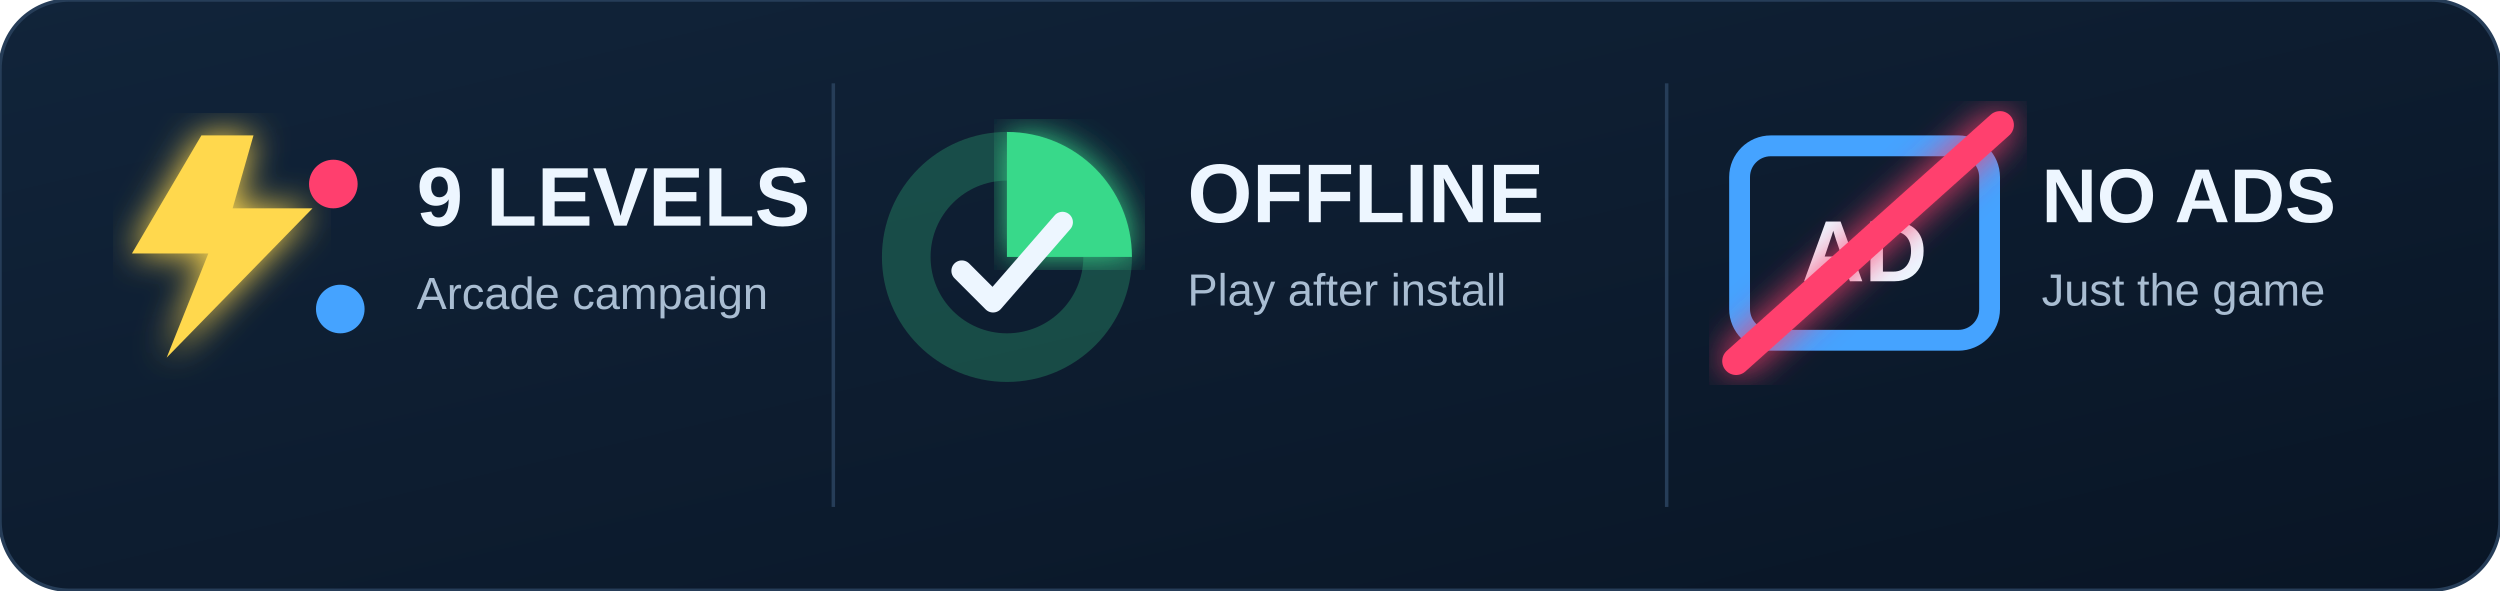
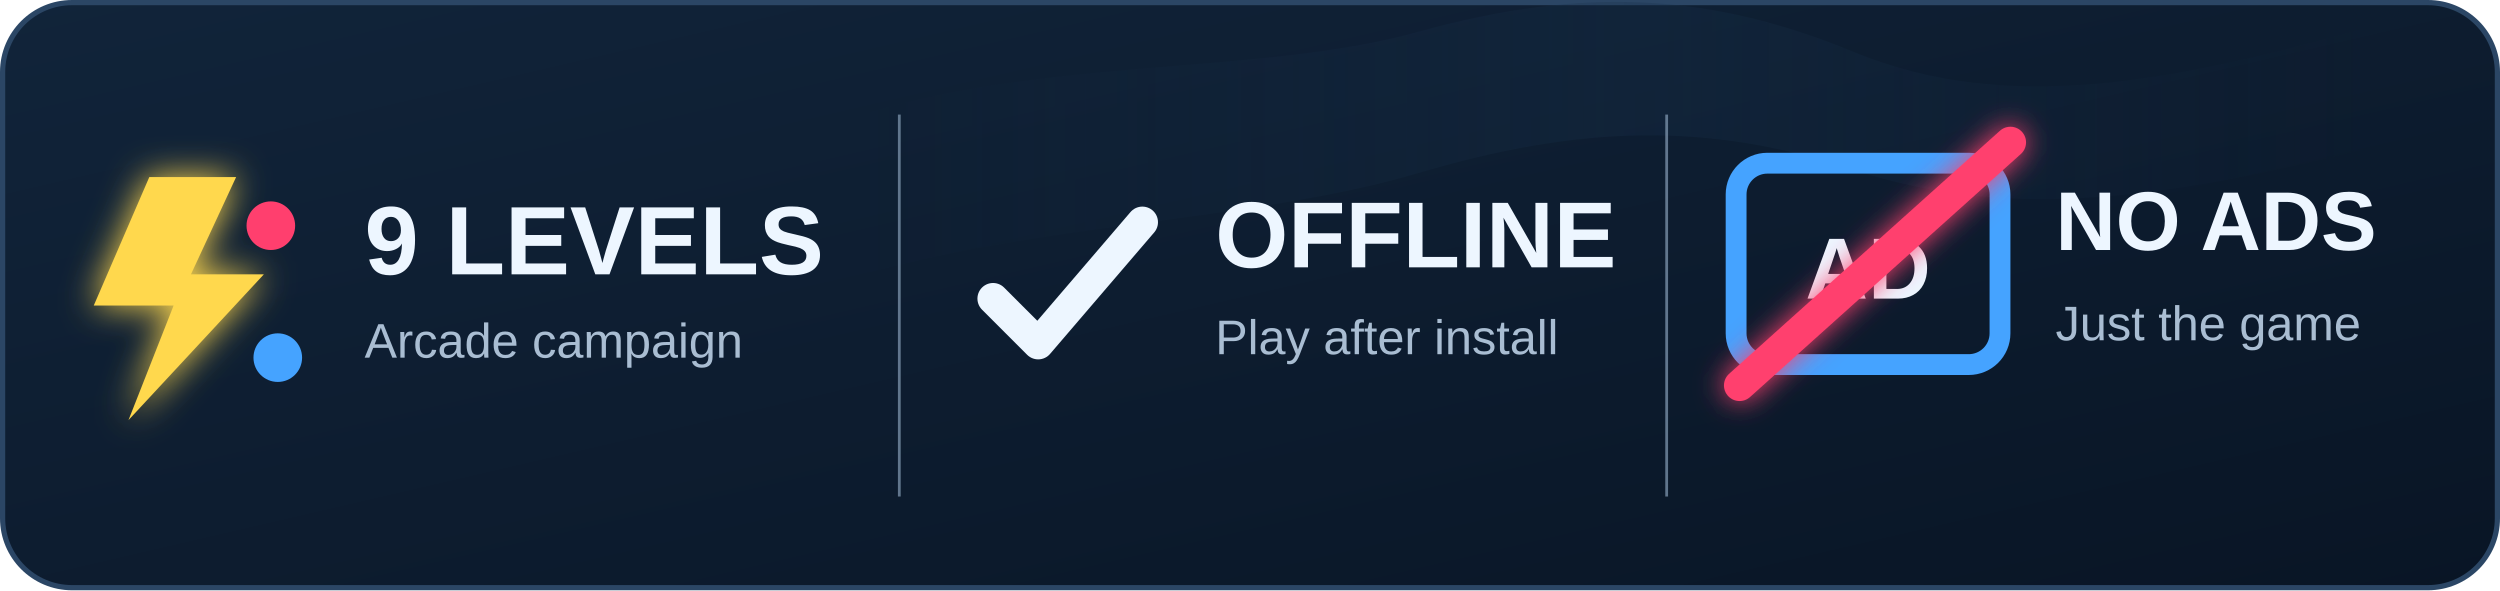
<svg xmlns="http://www.w3.org/2000/svg" viewBox="0 0 720 170" role="img" aria-labelledby="title desc">
  <defs>
    <linearGradient id="panel" x1="0" y1="0" x2="1" y2="1">
      <stop offset="0" stop-color="#11243a" />
      <stop offset="1" stop-color="#091525" />
    </linearGradient>
-     <filter id="glow">
-       <feGaussianBlur stdDeviation="5" result="b" />
+     <linearGradient id="wave" x1="0" y1="0" x2="1" y2="0">
+       <stop offset="0" stop-color="#18304a" stop-opacity="0" />
+       <stop offset=".52" stop-color="#18304a" stop-opacity=".3" />
+       <stop offset="1" stop-color="#18304a" stop-opacity="0" />
+     </linearGradient>
+     <filter id="yellowGlow" x="-60%" y="-60%" width="220%" height="220%">
+       <feGaussianBlur stdDeviation="5" result="blur" />
      <feMerge>
-         <feMergeNode in="b" />
+         <feMergeNode in="blur" />
+         <feMergeNode in="SourceGraphic" />
+       </feMerge>
+     </filter>
+     <filter id="pinkGlow" x="-60%" y="-60%" width="220%" height="220%">
+       <feGaussianBlur stdDeviation="4" result="blur" />
+       <feMerge>
+         <feMergeNode in="blur" />
        <feMergeNode in="SourceGraphic" />
      </feMerge>
    </filter>
  </defs>
-   <rect width="720" height="170" rx="20" fill="url(#panel)" stroke="#263d58" />
-   <path d="M240 24v122M480 24v122" stroke="#263d58" />
-   <g transform="translate(28 35)">
-     <path d="M30 4l-20 34h22L20 68l42-43H39L45 4z" fill="#ffd84d" filter="url(#glow)" />
-     <circle cx="68" cy="18" r="7" fill="#ff3f6e" />
-     <circle cx="70" cy="54" r="7" fill="#45a3ff" />
-     <text x="92" y="30" fill="#edf6ff" font-family="Arial,sans-serif" font-size="24" font-weight="800">9 LEVELS</text>
-     <text x="92" y="54" fill="#a9bdd2" font-family="Arial,sans-serif" font-size="13">Arcade campaign</text>
+   <rect x=".75" y=".75" width="718.5" height="168.5" rx="20" fill="url(#panel)" stroke="#2b4665" stroke-width="1.5" />
+   <path d="M245 34c55-18 118-12 164-25 47-13 84-11 125 6 44 18 91 9 151-8v35c-60 15-105 22-151 7-42-14-79-13-126 1-48 14-108 14-163 30z" fill="url(#wave)" />
+   <path d="M259 33v110M480 33v110" stroke="#7890a8" stroke-width=".8" opacity=".78" />
+   <g aria-label="Nine levels">
+     <path d="M43 51h25L55 79h21l-39 42 13-33H27z" fill="#ffd84d" filter="url(#yellowGlow)" />
+     <circle cx="78" cy="65" r="7" fill="#ff3f6e" />
+     <circle cx="80" cy="103" r="7" fill="#45a3ff" />
+     <text x="105" y="79" fill="#edf6ff" font-family="Arial,Helvetica,sans-serif" font-size="28" font-weight="800">9 LEVELS</text>
+     <text x="105" y="103" fill="#a9bdd2" font-family="Arial,Helvetica,sans-serif" font-size="14">Arcade campaign</text>
  </g>
-   <g transform="translate(248 34)">
-     <path d="M42 4a36 36 0 1036 36H64a22 22 0 11-22-22V4z" fill="#39d98a" opacity=".25" />
-     <path d="M42 4v36h36A36 36 0 0042 4z" fill="#39d98a" filter="url(#glow)" />
-     <path d="M29 44l9 9 20-23" fill="none" stroke="#edf6ff" stroke-width="6" stroke-linecap="round" stroke-linejoin="round" />
-     <text x="94" y="30" fill="#edf6ff" font-family="Arial,sans-serif" font-size="24" font-weight="800">OFFLINE</text>
-     <text x="94" y="54" fill="#a9bdd2" font-family="Arial,sans-serif" font-size="13">Play after install</text>
+   <g aria-label="Offline play">
+     <path d="M286 86l13 13 30-35" fill="none" stroke="#edf6ff" stroke-width="9" stroke-linecap="round" stroke-linejoin="round" />
+     <text x="350" y="77" fill="#edf6ff" font-family="Arial,Helvetica,sans-serif" font-size="27" font-weight="800">OFFLINE</text>
+     <text x="350" y="102" fill="#a9bdd2" font-family="Arial,Helvetica,sans-serif" font-size="14">Play after install</text>
  </g>
-   <g transform="translate(496 34)">
-     <rect x="5" y="8" width="72" height="56" rx="9" fill="none" stroke="#45a3ff" stroke-width="6" />
-     <text x="41" y="47" text-anchor="middle" fill="#edf6ff" font-family="Arial,sans-serif" font-size="25" font-weight="900">AD</text>
-     <path d="M4 70L80 2" stroke="#ff3f6e" stroke-width="8" stroke-linecap="round" filter="url(#glow)" />
-     <text x="92" y="30" fill="#edf6ff" font-family="Arial,sans-serif" font-size="22" font-weight="800">NO ADS</text>
-     <text x="92" y="54" fill="#a9bdd2" font-family="Arial,sans-serif" font-size="13">Just the game</text>
+   <g aria-label="No ads">
+     <rect x="500" y="47" width="76" height="58" rx="9" fill="none" stroke="#45a3ff" stroke-width="6" />
+     <text x="538" y="86" text-anchor="middle" fill="#edf6ff" font-family="Arial,Helvetica,sans-serif" font-size="25" font-weight="900">AD</text>
+     <path d="M501 111l78-70" stroke="#ff3f6e" stroke-width="9" stroke-linecap="round" filter="url(#pinkGlow)" />
+     <text x="592" y="72" fill="#edf6ff" font-family="Arial,Helvetica,sans-serif" font-size="24" font-weight="800">NO ADS</text>
+     <text x="592" y="98" fill="#a9bdd2" font-family="Arial,Helvetica,sans-serif" font-size="14">Just the game</text>
  </g>
</svg>
